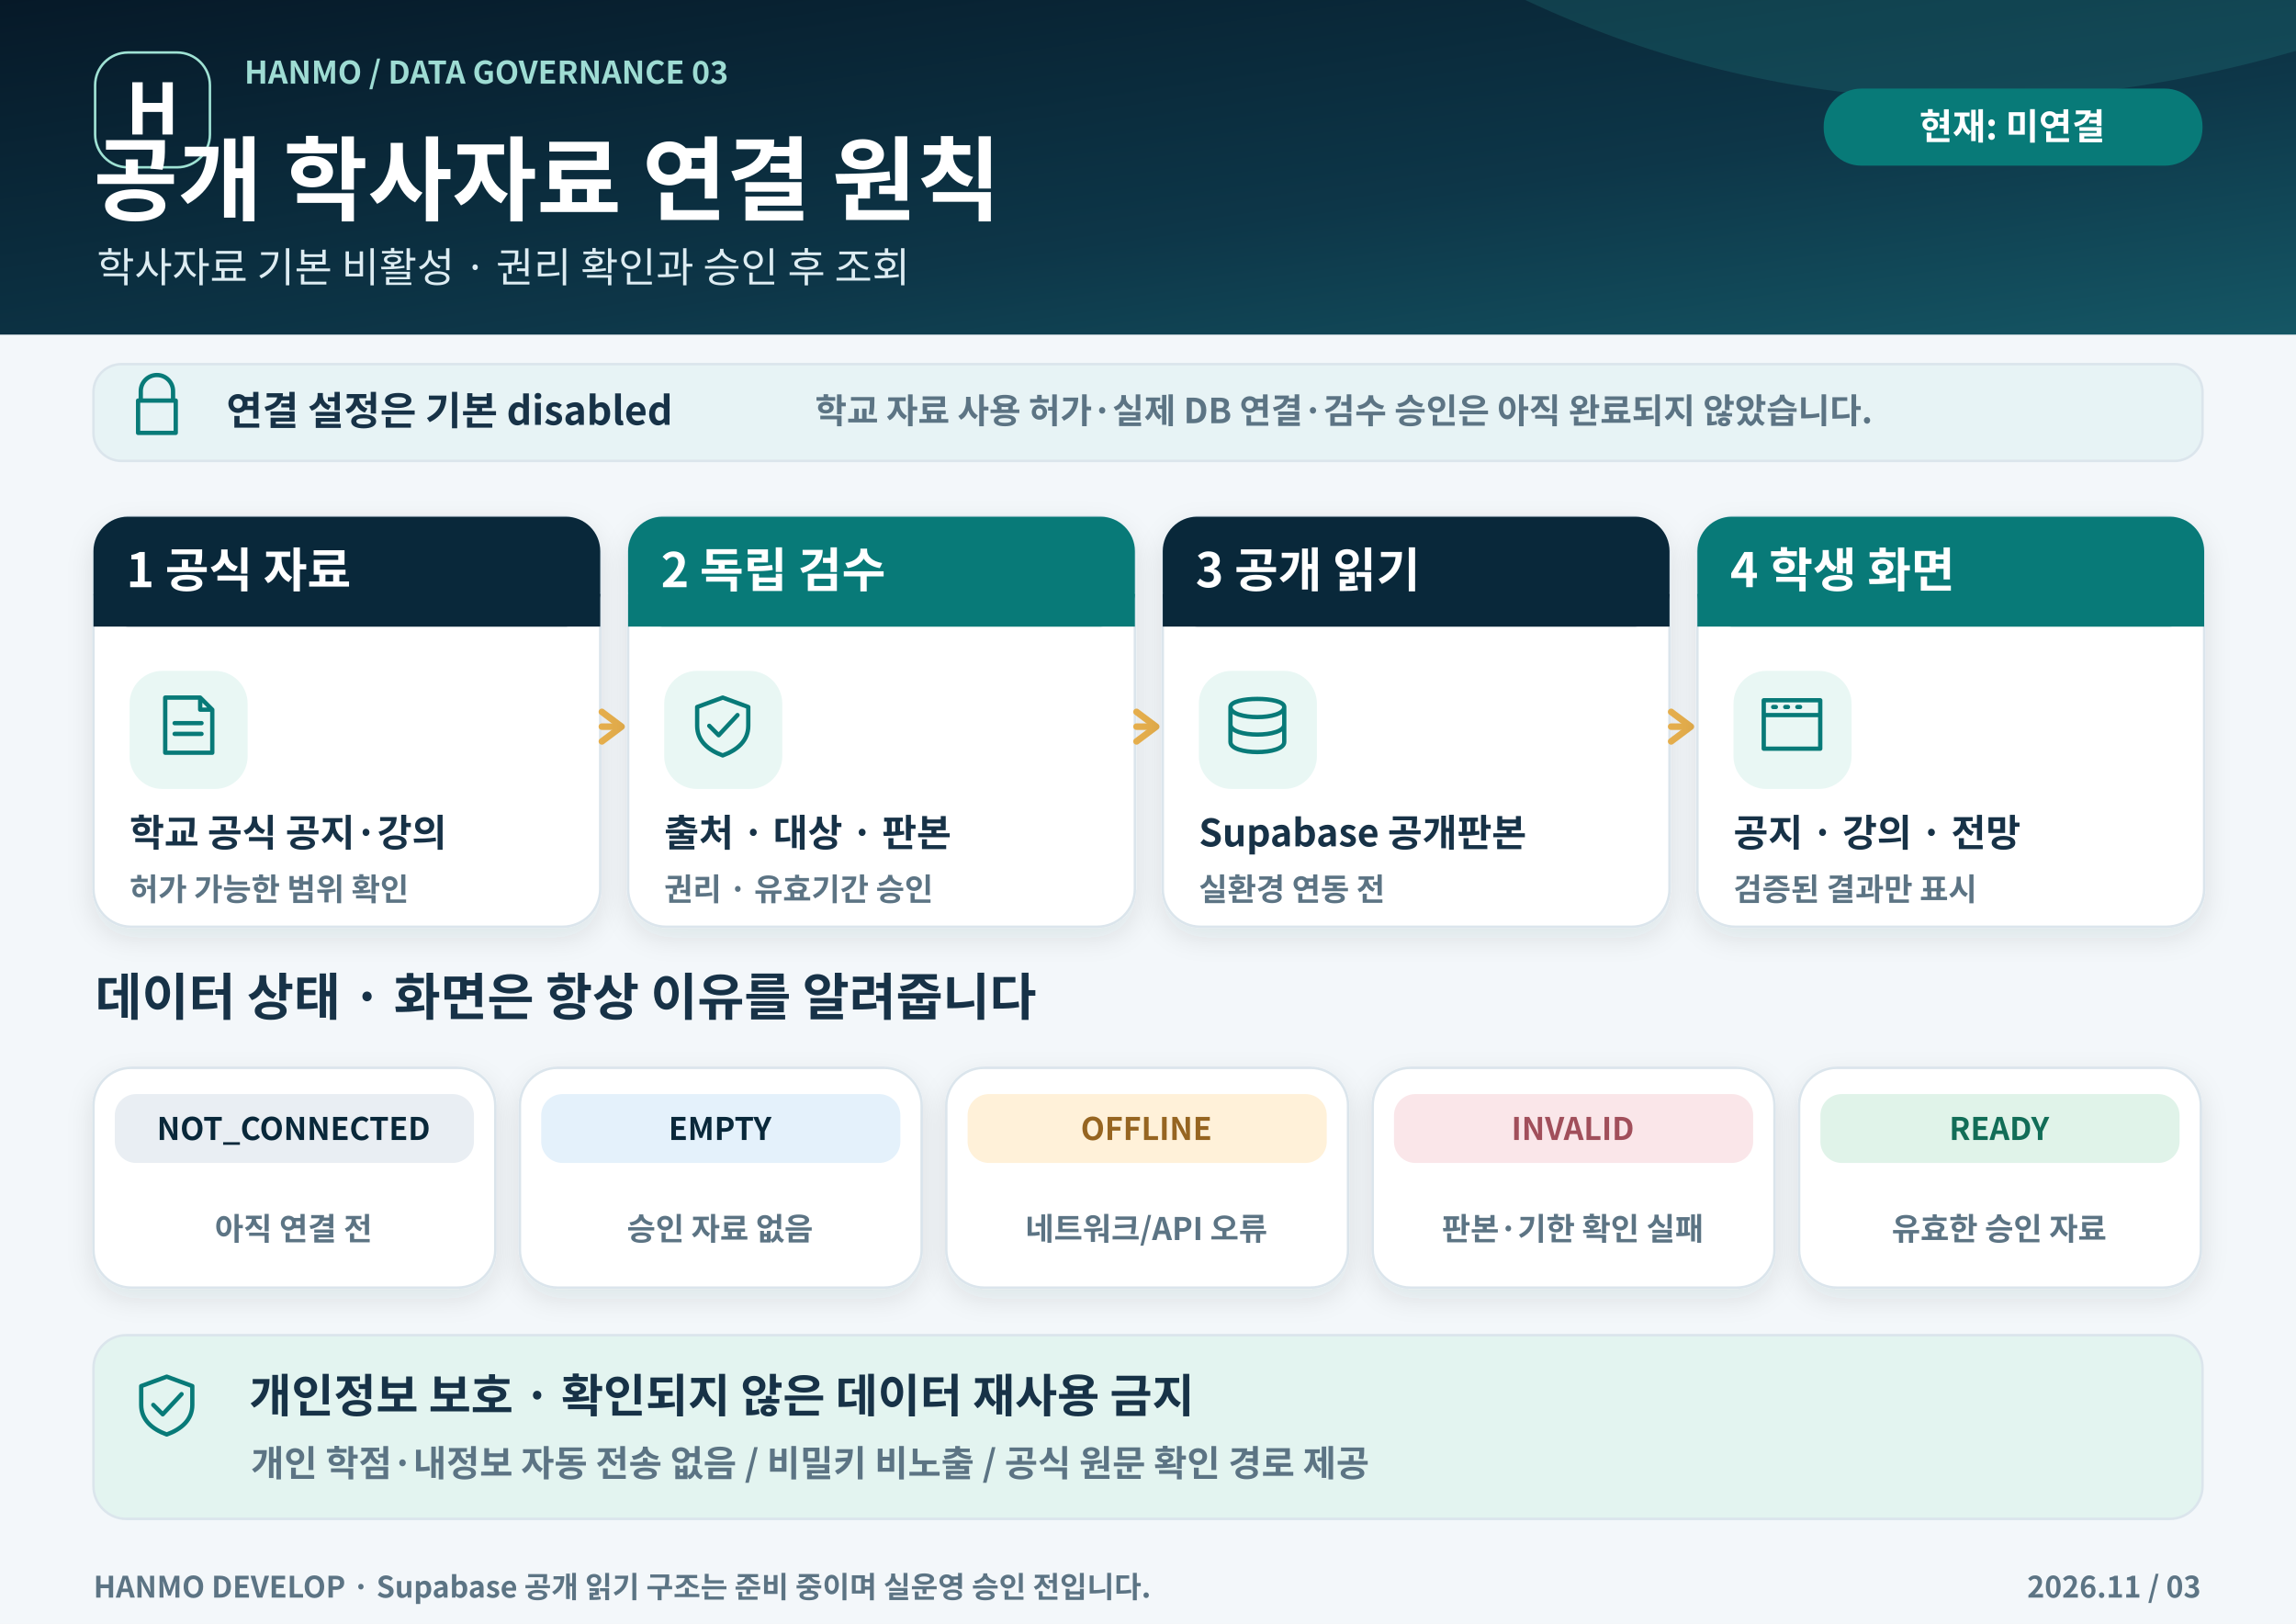
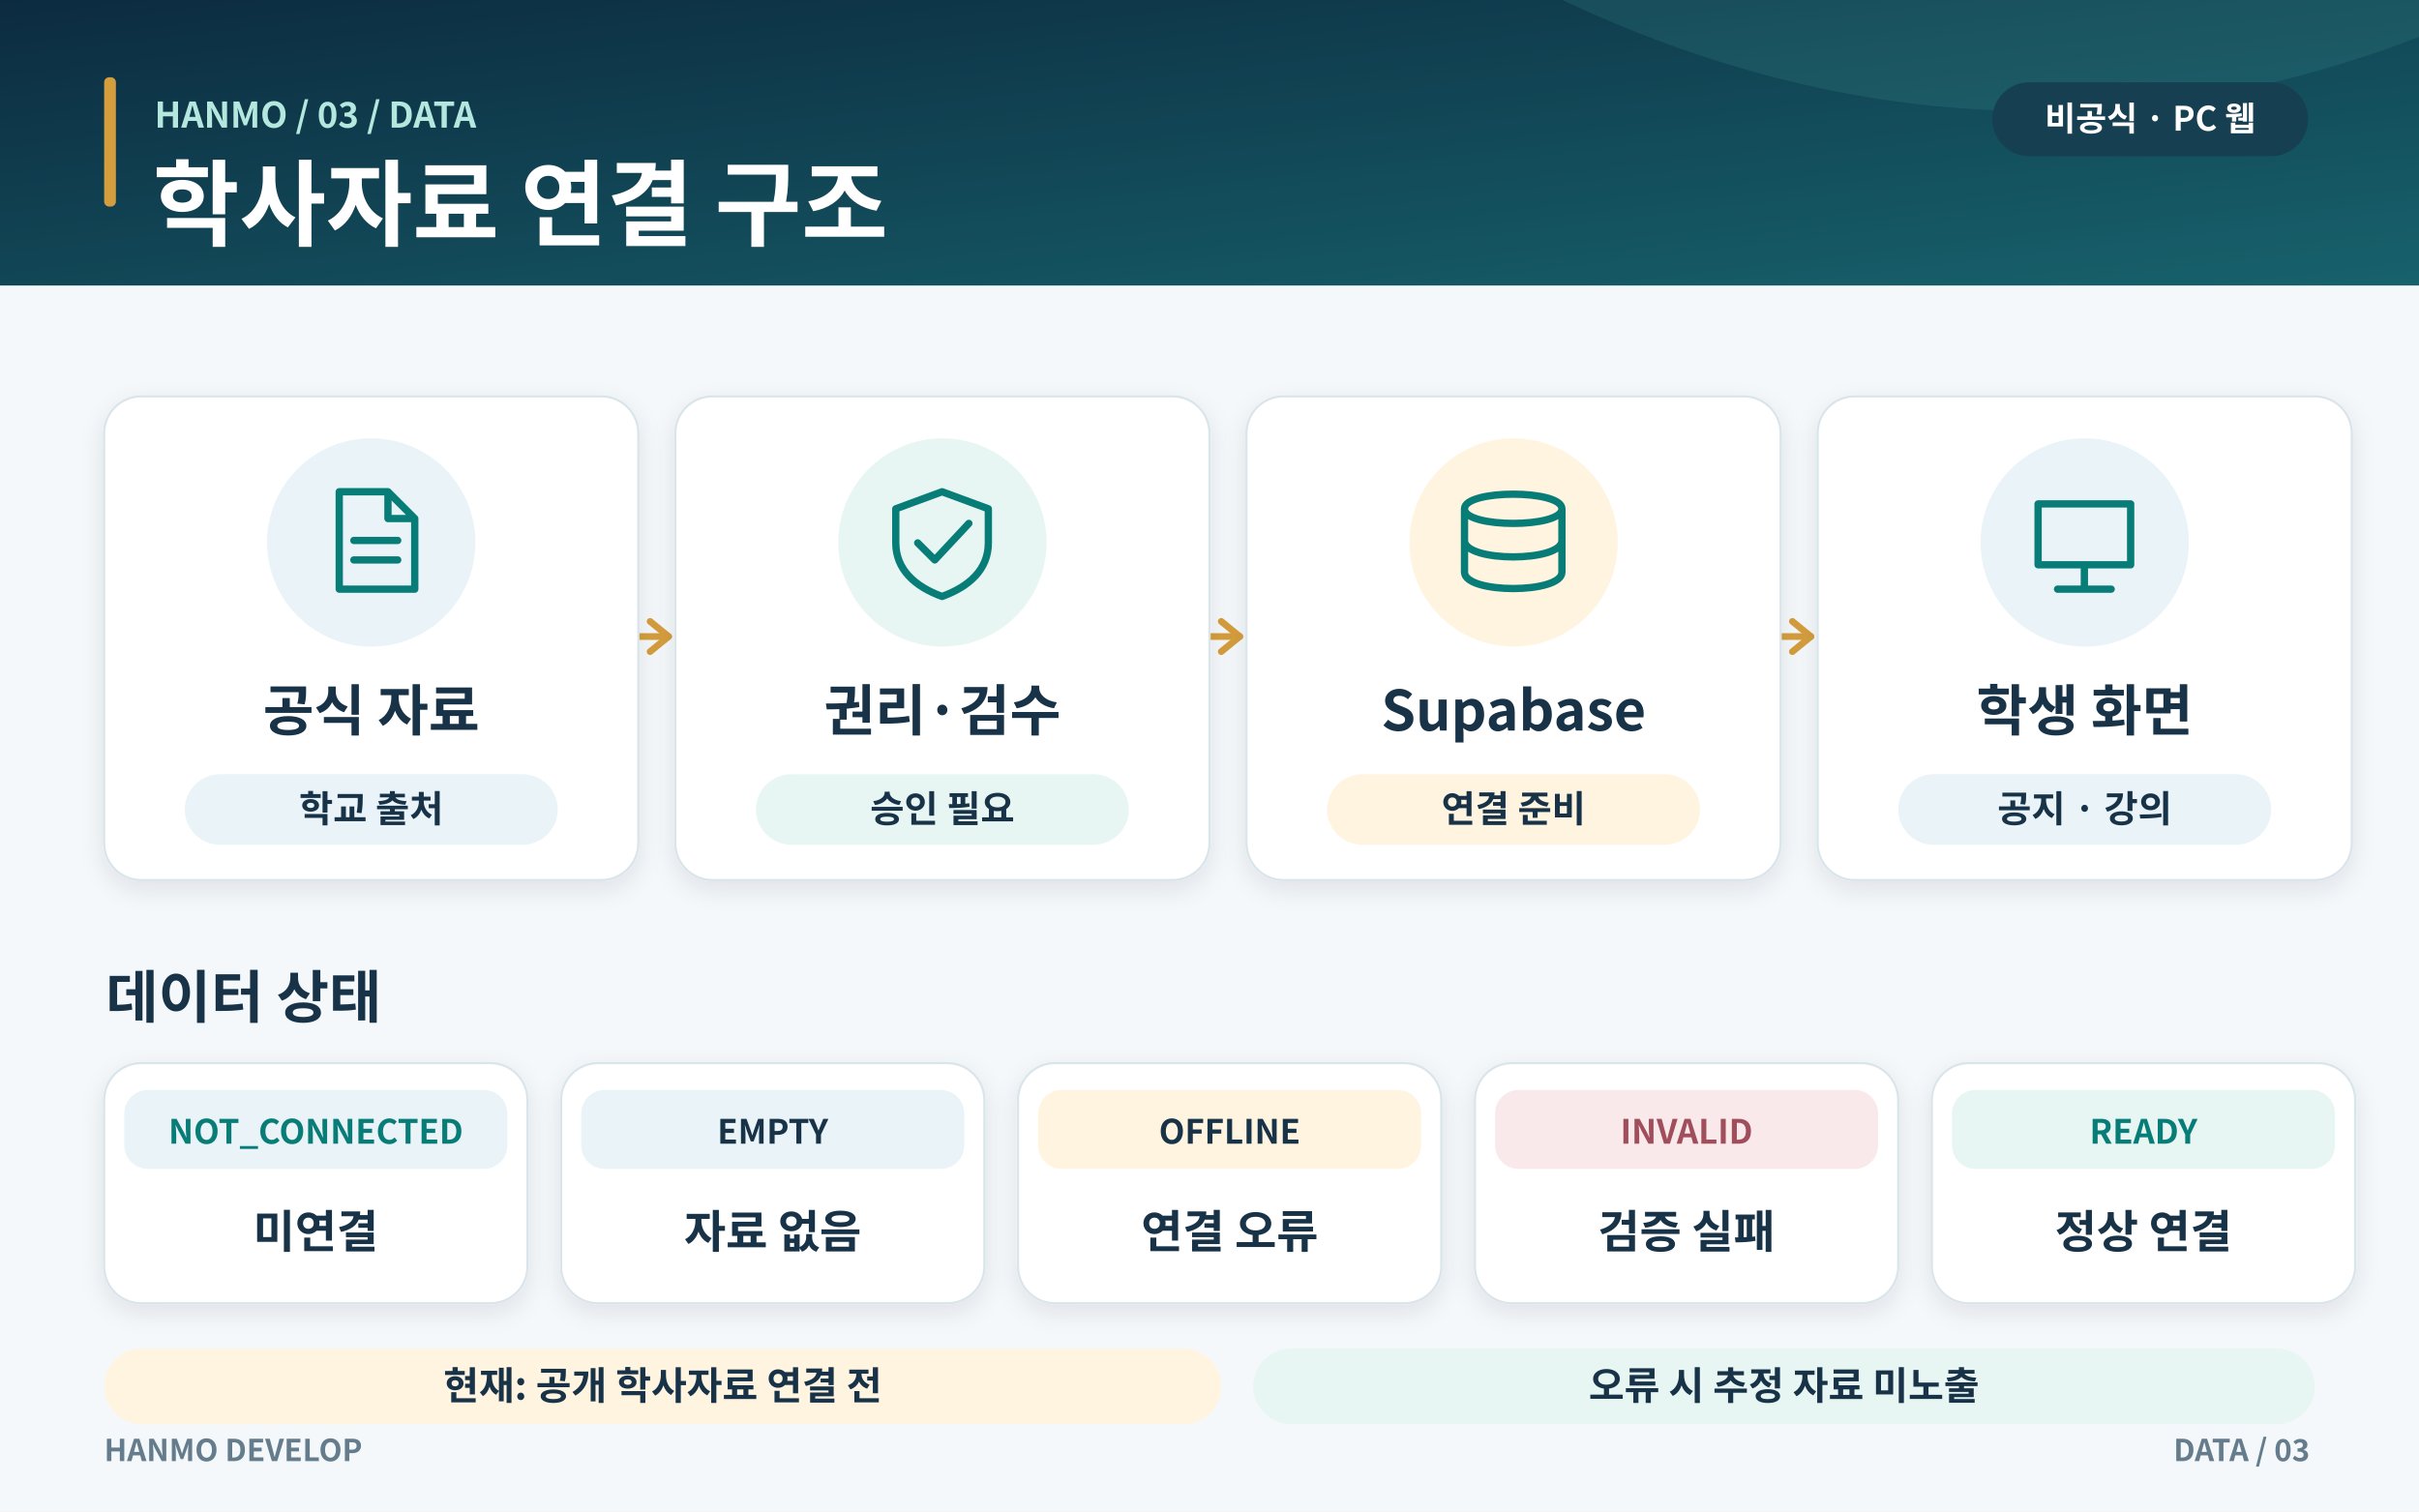
- <svg xmlns="http://www.w3.org/2000/svg" width="1400" height="990" viewBox="0 0 1400 990" role="img" aria-labelledby="title desc">
+ <svg xmlns="http://www.w3.org/2000/svg" width="1440" height="900" viewBox="0 0 1440 900" role="img" aria-labelledby="art-title art-desc">
  <defs>
-     <linearGradient id="h" x1="0" y1="0" x2="1" y2="1">
-       <stop stop-color="#061928" />
-       <stop offset=".6" stop-color="#0D3648" />
-       <stop offset="1" stop-color="#155765" />
+     <linearGradient id="header" x1="0" x2="1" y1="0" y2="1">
+       <stop stop-color="#0C2B40" />
+       <stop offset="1" stop-color="#17626C" />
    </linearGradient>
-     <filter id="sh" x="-15%" y="-20%" width="130%" height="145%">
-       <feDropShadow dx="0" dy="6" stdDeviation="8" flood-color="#0A2F45" flood-opacity=".10" />
+     <filter id="shadow" x="-10%" y="-15%" width="120%" height="135%">
+       <feDropShadow dx="0" dy="5" stdDeviation="7" flood-color="#102C43" flood-opacity=".09" />
    </filter>
  </defs>
  <g font-family="Noto Sans CJK KR, Noto Sans KR, NanumSquare, Malgun Gothic, sans-serif">
-     <rect x="0" y="0" width="1400" height="990" rx="0" fill="#F3F7FA" stroke="none" stroke-width="1.5" />
-     <rect x="0" y="0" width="1400" height="204" rx="0" fill="url(#h)" stroke="none" stroke-width="1.5" />
-     <path d="M930 0Q1150 103 1400 31V0Z" fill="#298E8B" opacity=".23" />
-     <rect x="58" y="32" width="70" height="70" rx="20" fill="none" stroke="#9FE2D4" stroke-width="1.5" />
-     <text x="93" y="82" font-size="43" font-weight="850" fill="#FFFFFF" text-anchor="middle">H</text>
-     <text x="149" y="51" font-size="19" font-weight="700" fill="#9EDCD3" text-anchor="start">HANMO  /  DATA GOVERNANCE 03</text>
-     <text x="57" y="130" font-size="56" font-weight="840" fill="#FFFFFF" text-anchor="start">공개 학사자료 연결 원칙</text>
-     <text x="59" y="172" font-size="25" font-weight="520" fill="#DDECF2" text-anchor="start">학사자료 기본 비활성 · 권리 확인과 승인 후 조회</text>
-     <rect x="1112" y="54" width="231" height="47" rx="23" fill="#087A78" stroke="none" stroke-width="1.5" />
-     <text x="1227" y="85" font-size="22" font-weight="780" fill="#FFFFFF" text-anchor="middle">현재: 미연결</text>
-     <rect x="57" y="222" width="1286" height="59" rx="17" fill="#E7F3F5" stroke="#DBE5EC" stroke-width="1.5" />
-     <g transform="translate(76 227) scale(.82)">
-       <path d="M12 21V14A12 12 0 0 1 36 14V21M10 21H38V45H10Z" fill="none" stroke="#087A78" stroke-width="3.2" stroke-linecap="round" stroke-linejoin="round" />
+     <rect x="0" y="0" width="1440" height="900" rx="0" fill="#F5F8FA" />
+     <rect x="0" y="0" width="1440" height="170" rx="0" fill="url(#header)" />
+     <path d="M930 0Q1185 120 1440 22V0Z" fill="#53B8B1" opacity=".14" />
+     <rect x="62" y="46" width="7" height="77" rx="3" fill="#D49D3D" />
+     <text id="text-48" x="92" y="76" fill="#B4E8DE" font-size="21" font-weight="740" text-anchor="start">HANMO  /  03  /  DATA</text>
+     <text id="text-49" x="91" y="142" fill="#FFFFFF" font-size="56" font-weight="850" text-anchor="start">학사자료 연결 구조</text>
+     <rect x="1186" y="49" width="188" height="44" rx="22" fill="#163F52" />
+     <text id="text-50" x="1280" y="77.8" fill="#FFFFFF" font-size="20" font-weight="740" text-anchor="middle">비공식 · PC 웹</text>
+     <path d="M362 379L398 379" fill="none" stroke="#D49D3D" stroke-width="4" stroke-linecap="round" />
+     <path d="M387 370L398 379L387 388" fill="none" stroke="#D49D3D" stroke-width="4" stroke-linecap="round" stroke-linejoin="round" />
+     <g filter="url(#shadow)">
+       <rect x="62" y="236" width="318" height="288" rx="22" fill="#FFFFFF" stroke="#D9E5EA" stroke-width="1.3" />
    </g>
-     <text x="138" y="259" font-size="24" font-weight="800" fill="#173247" text-anchor="start">연결 설정은 기본 disabled</text>
-     <text x="497" y="258" font-size="21" font-weight="560" fill="#5C7484" text-anchor="start">학교 자료 사용 허가·실제 DB 연결·검수 승인은 아직 완료되지 않았습니다.</text>
-     <g filter="url(#sh)">
-       <rect x="57" y="315" width="309" height="250" rx="23" fill="#FFFFFF" stroke="#DBE5EC" stroke-width="1.5" />
+     <circle cx="221" cy="323" r="62" fill="#E9F3F8" />
+     <g transform="translate(186 287) scale(1.45)">
+       <path d="M11 4H31L42 15V44H11ZM31 4V15H42M17 24H35M17 32H35" stroke="#087D78" stroke-width="3" fill="none" stroke-linecap="round" stroke-linejoin="round" />
    </g>
-     <rect x="57" y="315" width="309" height="67" rx="21" fill="#09283A" stroke="none" stroke-width="1.5" />
-     <rect x="57" y="362" width="309" height="20" rx="0" fill="#09283A" stroke="none" stroke-width="1.5" />
-     <text x="77" y="358" font-size="29" font-weight="830" fill="#FFFFFF" text-anchor="start">1  공식 자료</text>
-     <rect x="79" y="409" width="72" height="72" rx="20" fill="#E9F7F4" stroke="none" stroke-width="1.5" />
-     <g transform="translate(95 422) scale(.82)">
-       <path d="M7 4H33L42 13V45H7ZM33 4V13H42M14 23H34M14 31H34" fill="none" stroke="#087A78" stroke-width="3.2" stroke-linecap="round" stroke-linejoin="round" />
+     <text id="text-51" x="221" y="435" fill="#183348" font-size="33" font-weight="820" text-anchor="middle">공식 자료</text>
+     <rect x="110" y="461" width="222" height="42" rx="21" fill="#E9F3F8" />
+     <text id="text-52" x="221" y="489.48" fill="#183348" font-size="22" font-weight="740" text-anchor="middle">학교 출처</text>
+     <path d="M702 379L738 379" fill="none" stroke="#D49D3D" stroke-width="4" stroke-linecap="round" />
+     <path d="M727 370L738 379L727 388" fill="none" stroke="#D49D3D" stroke-width="4" stroke-linecap="round" stroke-linejoin="round" />
+     <g filter="url(#shadow)">
+       <rect x="402" y="236" width="318" height="288" rx="22" fill="#FFFFFF" stroke="#D9E5EA" stroke-width="1.3" />
    </g>
-     <text x="79" y="516" font-size="23" font-weight="740" fill="#173247" text-anchor="start">학교 공식 공지·강의</text>
-     <text x="79" y="549" font-size="19" font-weight="550" fill="#5C7484" text-anchor="start">허가 가능한 범위 확인</text>
-     <path d="M367 443L379 443" fill="none" stroke="#E5AE4C" stroke-width="4" stroke-linecap="round" stroke-linejoin="round" stroke-dasharray="8 8" />
-     <path d="M367 434L379 443L367 452" fill="none" stroke="#E5AE4C" stroke-width="4" stroke-linecap="round" stroke-linejoin="round" />
-     <g filter="url(#sh)">
-       <rect x="383" y="315" width="309" height="250" rx="23" fill="#FFFFFF" stroke="#DBE5EC" stroke-width="1.5" />
+     <circle cx="561" cy="323" r="62" fill="#E8F6F3" />
+     <g transform="translate(526 287) scale(1.45)">
+       <path d="M24 4L43 11V25C43 36 35 43 24 47C13 43 5 36 5 25V11ZM14 25L21 32L35 17" stroke="#087D78" stroke-width="3" fill="none" stroke-linecap="round" stroke-linejoin="round" />
    </g>
-     <rect x="383" y="315" width="309" height="67" rx="21" fill="#087A78" stroke="none" stroke-width="1.5" />
-     <rect x="383" y="362" width="309" height="20" rx="0" fill="#087A78" stroke="none" stroke-width="1.5" />
-     <text x="403" y="358" font-size="29" font-weight="830" fill="#FFFFFF" text-anchor="start">2  독립 검수</text>
-     <rect x="405" y="409" width="72" height="72" rx="20" fill="#E9F7F4" stroke="none" stroke-width="1.5" />
-     <g transform="translate(421 422) scale(.82)">
-       <path d="M24 4L43 11V25C43 36 35 43 24 47C13 43 5 36 5 25V11ZM14 25L21 32L35 17" fill="none" stroke="#087A78" stroke-width="3.2" stroke-linecap="round" stroke-linejoin="round" />
+     <text id="text-53" x="561" y="435" fill="#183348" font-size="33" font-weight="820" text-anchor="middle">권리·검수</text>
+     <rect x="450" y="461" width="222" height="42" rx="21" fill="#E8F6F3" />
+     <text id="text-54" x="561" y="489.48" fill="#183348" font-size="22" font-weight="740" text-anchor="middle">승인 필요</text>
+     <path d="M1042 379L1078 379" fill="none" stroke="#D49D3D" stroke-width="4" stroke-linecap="round" />
+     <path d="M1067 370L1078 379L1067 388" fill="none" stroke="#D49D3D" stroke-width="4" stroke-linecap="round" stroke-linejoin="round" />
+     <g filter="url(#shadow)">
+       <rect x="742" y="236" width="318" height="288" rx="22" fill="#FFFFFF" stroke="#D9E5EA" stroke-width="1.3" />
    </g>
-     <text x="405" y="516" font-size="23" font-weight="740" fill="#173247" text-anchor="start">출처 · 대상 · 판본</text>
-     <text x="405" y="549" font-size="19" font-weight="550" fill="#5C7484" text-anchor="start">권리 · 유효기간 승인</text>
-     <path d="M693 443L705 443" fill="none" stroke="#E5AE4C" stroke-width="4" stroke-linecap="round" stroke-linejoin="round" stroke-dasharray="8 8" />
-     <path d="M693 434L705 443L693 452" fill="none" stroke="#E5AE4C" stroke-width="4" stroke-linecap="round" stroke-linejoin="round" />
-     <g filter="url(#sh)">
-       <rect x="709" y="315" width="309" height="250" rx="23" fill="#FFFFFF" stroke="#DBE5EC" stroke-width="1.5" />
+     <circle cx="901" cy="323" r="62" fill="#FFF4E0" />
+     <g transform="translate(866 287) scale(1.45)">
+       <path d="M4 11C4 3 44 3 44 11C44 19 4 19 4 11ZM4 11V24C4 33 44 33 44 24V11M4 24V37C4 46 44 46 44 37V24" stroke="#087D78" stroke-width="3" fill="none" stroke-linecap="round" stroke-linejoin="round" />
    </g>
-     <rect x="709" y="315" width="309" height="67" rx="21" fill="#09283A" stroke="none" stroke-width="1.5" />
-     <rect x="709" y="362" width="309" height="20" rx="0" fill="#09283A" stroke="none" stroke-width="1.5" />
-     <text x="729" y="358" font-size="29" font-weight="830" fill="#FFFFFF" text-anchor="start">3  공개 읽기</text>
-     <rect x="731" y="409" width="72" height="72" rx="20" fill="#E9F7F4" stroke="none" stroke-width="1.5" />
-     <g transform="translate(747 422) scale(.82)">
-       <path d="M4 11C4 3 44 3 44 11C44 21 4 21 4 11ZM4 11V24C4 34 44 34 44 24V11M4 24V37C4 47 44 47 44 37V24" fill="none" stroke="#087A78" stroke-width="3.2" stroke-linecap="round" stroke-linejoin="round" />
+     <text id="text-55" x="901" y="435" fill="#183348" font-size="33" font-weight="820" text-anchor="middle">Supabase</text>
+     <rect x="790" y="461" width="222" height="42" rx="21" fill="#FFF4E0" />
+     <text id="text-56" x="901" y="489.48" fill="#183348" font-size="22" font-weight="740" text-anchor="middle">연결 준비</text>
+     <g filter="url(#shadow)">
+       <rect x="1082" y="236" width="318" height="288" rx="22" fill="#FFFFFF" stroke="#D9E5EA" stroke-width="1.3" />
    </g>
-     <text x="731" y="516" font-size="23" font-weight="740" fill="#173247" text-anchor="start">Supabase 공개판본</text>
-     <text x="731" y="549" font-size="19" font-weight="550" fill="#5C7484" text-anchor="start">실환경 연동 전</text>
-     <path d="M1019 443L1031 443" fill="none" stroke="#E5AE4C" stroke-width="4" stroke-linecap="round" stroke-linejoin="round" stroke-dasharray="8 8" />
-     <path d="M1019 434L1031 443L1019 452" fill="none" stroke="#E5AE4C" stroke-width="4" stroke-linecap="round" stroke-linejoin="round" />
-     <g filter="url(#sh)">
-       <rect x="1035" y="315" width="309" height="250" rx="23" fill="#FFFFFF" stroke="#DBE5EC" stroke-width="1.5" />
+     <circle cx="1241" cy="323" r="62" fill="#E9F3F8" />
+     <g transform="translate(1206 287) scale(1.45)">
+       <path d="M5 9H43V34H5ZM24 34V44M13 44H35" stroke="#087D78" stroke-width="3" fill="none" stroke-linecap="round" stroke-linejoin="round" />
    </g>
-     <rect x="1035" y="315" width="309" height="67" rx="21" fill="#087A78" stroke="none" stroke-width="1.5" />
-     <rect x="1035" y="362" width="309" height="20" rx="0" fill="#087A78" stroke="none" stroke-width="1.5" />
-     <text x="1055" y="358" font-size="29" font-weight="830" fill="#FFFFFF" text-anchor="start">4  학생 화면</text>
-     <rect x="1057" y="409" width="72" height="72" rx="20" fill="#E9F7F4" stroke="none" stroke-width="1.5" />
-     <g transform="translate(1073 422) scale(.82)">
-       <path d="M3 6H45V42H3ZM3 17H45M10 11H12M19 11H21M28 11H30" fill="none" stroke="#087A78" stroke-width="3.2" stroke-linecap="round" stroke-linejoin="round" />
+     <text id="text-57" x="1241" y="435" fill="#183348" font-size="33" font-weight="820" text-anchor="middle">학생 화면</text>
+     <rect x="1130" y="461" width="222" height="42" rx="21" fill="#E9F3F8" />
+     <text id="text-58" x="1241" y="489.48" fill="#183348" font-size="22" font-weight="740" text-anchor="middle">공지 · 강의</text>
+     <text id="text-59" x="63" y="606" fill="#183348" font-size="34" font-weight="830" text-anchor="start">데이터 상태</text>
+     <g filter="url(#shadow)">
+       <rect x="62" y="633" width="252" height="143" rx="22" fill="#FFFFFF" stroke="#D9E5EA" stroke-width="1.3" />
    </g>
-     <text x="1057" y="516" font-size="23" font-weight="740" fill="#173247" text-anchor="start">공지 · 강의 · 전망</text>
-     <text x="1057" y="549" font-size="19" font-weight="550" fill="#5C7484" text-anchor="start">검증된 결과만 표시</text>
-     <text x="58" y="619" font-size="31" font-weight="830" fill="#173247" text-anchor="start">데이터 상태  ·  화면은 항상 이유를 알려줍니다</text>
-     <g filter="url(#sh)">
-       <rect x="57" y="651" width="245" height="134" rx="23" fill="#FFFFFF" stroke="#DBE5EC" stroke-width="1.5" />
+     <rect x="74" y="649" width="228" height="47" rx="14" fill="#E9F3F8" />
+     <text id="text-60" x="188" y="681" fill="#087D78" font-size="20" font-weight="800" text-anchor="middle">NOT_CONNECTED</text>
+     <text id="text-61" x="188" y="743" fill="#183348" font-size="27" font-weight="710" text-anchor="middle">미연결</text>
+     <g filter="url(#shadow)">
+       <rect x="334" y="633" width="252" height="143" rx="22" fill="#FFFFFF" stroke="#D9E5EA" stroke-width="1.3" />
    </g>
-     <rect x="70" y="667" width="219" height="42" rx="13" fill="#E9EEF3" stroke="none" stroke-width="1.5" />
-     <text x="179" y="695" font-size="19" font-weight="820" fill="#09283A" text-anchor="middle">NOT_CONNECTED</text>
-     <text x="179" y="756" font-size="19" font-weight="610" fill="#5C7484" text-anchor="middle">아직 연결 전</text>
-     <g filter="url(#sh)">
-       <rect x="317" y="651" width="245" height="134" rx="23" fill="#FFFFFF" stroke="#DBE5EC" stroke-width="1.5" />
+     <rect x="346" y="649" width="228" height="47" rx="14" fill="#E9F3F8" />
+     <text id="text-62" x="460" y="681" fill="#183348" font-size="20" font-weight="800" text-anchor="middle">EMPTY</text>
+     <text id="text-63" x="460" y="743" fill="#183348" font-size="27" font-weight="710" text-anchor="middle">자료 없음</text>
+     <g filter="url(#shadow)">
+       <rect x="606" y="633" width="252" height="143" rx="22" fill="#FFFFFF" stroke="#D9E5EA" stroke-width="1.3" />
    </g>
-     <rect x="330" y="667" width="219" height="42" rx="13" fill="#E4F1FB" stroke="none" stroke-width="1.5" />
-     <text x="439" y="695" font-size="19" font-weight="820" fill="#09283A" text-anchor="middle">EMPTY</text>
-     <text x="439" y="756" font-size="19" font-weight="610" fill="#5C7484" text-anchor="middle">승인 자료 없음</text>
-     <g filter="url(#sh)">
-       <rect x="577" y="651" width="245" height="134" rx="23" fill="#FFFFFF" stroke="#DBE5EC" stroke-width="1.5" />
+     <rect x="618" y="649" width="228" height="47" rx="14" fill="#FFF4E0" />
+     <text id="text-64" x="732" y="681" fill="#183348" font-size="20" font-weight="800" text-anchor="middle">OFFLINE</text>
+     <text id="text-65" x="732" y="743" fill="#183348" font-size="27" font-weight="710" text-anchor="middle">연결 오류</text>
+     <g filter="url(#shadow)">
+       <rect x="878" y="633" width="252" height="143" rx="22" fill="#FFFFFF" stroke="#D9E5EA" stroke-width="1.3" />
    </g>
-     <rect x="590" y="667" width="219" height="42" rx="13" fill="#FFF1D9" stroke="none" stroke-width="1.5" />
-     <text x="699" y="695" font-size="19" font-weight="820" fill="#966521" text-anchor="middle">OFFLINE</text>
-     <text x="699" y="756" font-size="19" font-weight="610" fill="#5C7484" text-anchor="middle">네트워크/API 오류</text>
-     <g filter="url(#sh)">
-       <rect x="837" y="651" width="245" height="134" rx="23" fill="#FFFFFF" stroke="#DBE5EC" stroke-width="1.5" />
+     <rect x="890" y="649" width="228" height="47" rx="14" fill="#F9E9EB" />
+     <text id="text-66" x="1004" y="681" fill="#A04D5C" font-size="20" font-weight="800" text-anchor="middle">INVALID</text>
+     <text id="text-67" x="1004" y="743" fill="#183348" font-size="27" font-weight="710" text-anchor="middle">검증 실패</text>
+     <g filter="url(#shadow)">
+       <rect x="1150" y="633" width="252" height="143" rx="22" fill="#FFFFFF" stroke="#D9E5EA" stroke-width="1.3" />
    </g>
-     <rect x="850" y="667" width="219" height="42" rx="13" fill="#FAE6E9" stroke="none" stroke-width="1.5" />
-     <text x="959" y="695" font-size="19" font-weight="820" fill="#A14F5B" text-anchor="middle">INVALID</text>
-     <text x="959" y="756" font-size="19" font-weight="610" fill="#5C7484" text-anchor="middle">판본·기한 확인 실패</text>
-     <g filter="url(#sh)">
-       <rect x="1097" y="651" width="245" height="134" rx="23" fill="#FFFFFF" stroke="#DBE5EC" stroke-width="1.5" />
-     </g>
-     <rect x="1110" y="667" width="219" height="42" rx="13" fill="#E0F3E9" stroke="none" stroke-width="1.5" />
-     <text x="1219" y="695" font-size="19" font-weight="820" fill="#126D57" text-anchor="middle">READY</text>
-     <text x="1219" y="756" font-size="19" font-weight="610" fill="#5C7484" text-anchor="middle">유효한 승인 자료</text>
-     <rect x="57" y="814" width="1286" height="112" rx="20" fill="#E3F4F0" stroke="#DBE5EC" stroke-width="1.5" />
-     <g transform="translate(82 836) scale(.82)">
-       <path d="M24 4L43 11V25C43 36 35 43 24 47C13 43 5 36 5 25V11ZM14 25L21 32L35 17" fill="none" stroke="#087A78" stroke-width="3.2" stroke-linecap="round" stroke-linejoin="round" />
-     </g>
-     <text x="152" y="861" font-size="28" font-weight="820" fill="#173247" text-anchor="start">개인정보 보호 · 확인되지 않은 데이터 재사용 금지</text>
-     <text x="153" y="900" font-size="22" font-weight="560" fill="#5C7484" text-anchor="start">개인 학점·내정보 자동 전송 없음    /    비밀키 비노출    /    공식 원문 확인 경로 제공</text>
-     <text x="57" y="974" font-size="18" font-weight="570" fill="#5C7484" text-anchor="start">HANMO DEVELOP  ·  Supabase 공개 읽기 구조는 준비 중이며 실운영 승인 전입니다.</text>
-     <text x="1342" y="974" font-size="18" font-weight="570" fill="#5C7484" text-anchor="end">2026.11  /  03</text>
+     <rect x="1162" y="649" width="228" height="47" rx="14" fill="#E8F6F3" />
+     <text id="text-68" x="1276" y="681" fill="#087D78" font-size="20" font-weight="800" text-anchor="middle">READY</text>
+     <text id="text-69" x="1276" y="743" fill="#183348" font-size="27" font-weight="710" text-anchor="middle">정상 연결</text>
+     <rect x="62" y="803" width="665" height="45" rx="22.5" fill="#FFF4E0" />
+     <text id="text-70" x="394.5" y="833.32" fill="#183348" font-size="23" font-weight="740" text-anchor="middle">현재: 공개 학사자료 연결 전</text>
+     <rect x="746" y="803" width="632" height="45" rx="22.5" fill="#E8F6F3" />
+     <text id="text-71" x="1062" y="833.32" fill="#183348" font-size="23" font-weight="740" text-anchor="middle">오류 시 추정 자료 미노출</text>
+     <text id="text-72" x="62" y="870" fill="#647C8C" font-size="18" font-weight="800" text-anchor="start">HANMO DEVELOP</text>
+     <text id="text-73" x="1375" y="870" fill="#647C8C" font-size="18" font-weight="680" text-anchor="end">DATA / 03</text>
  </g>
</svg>
